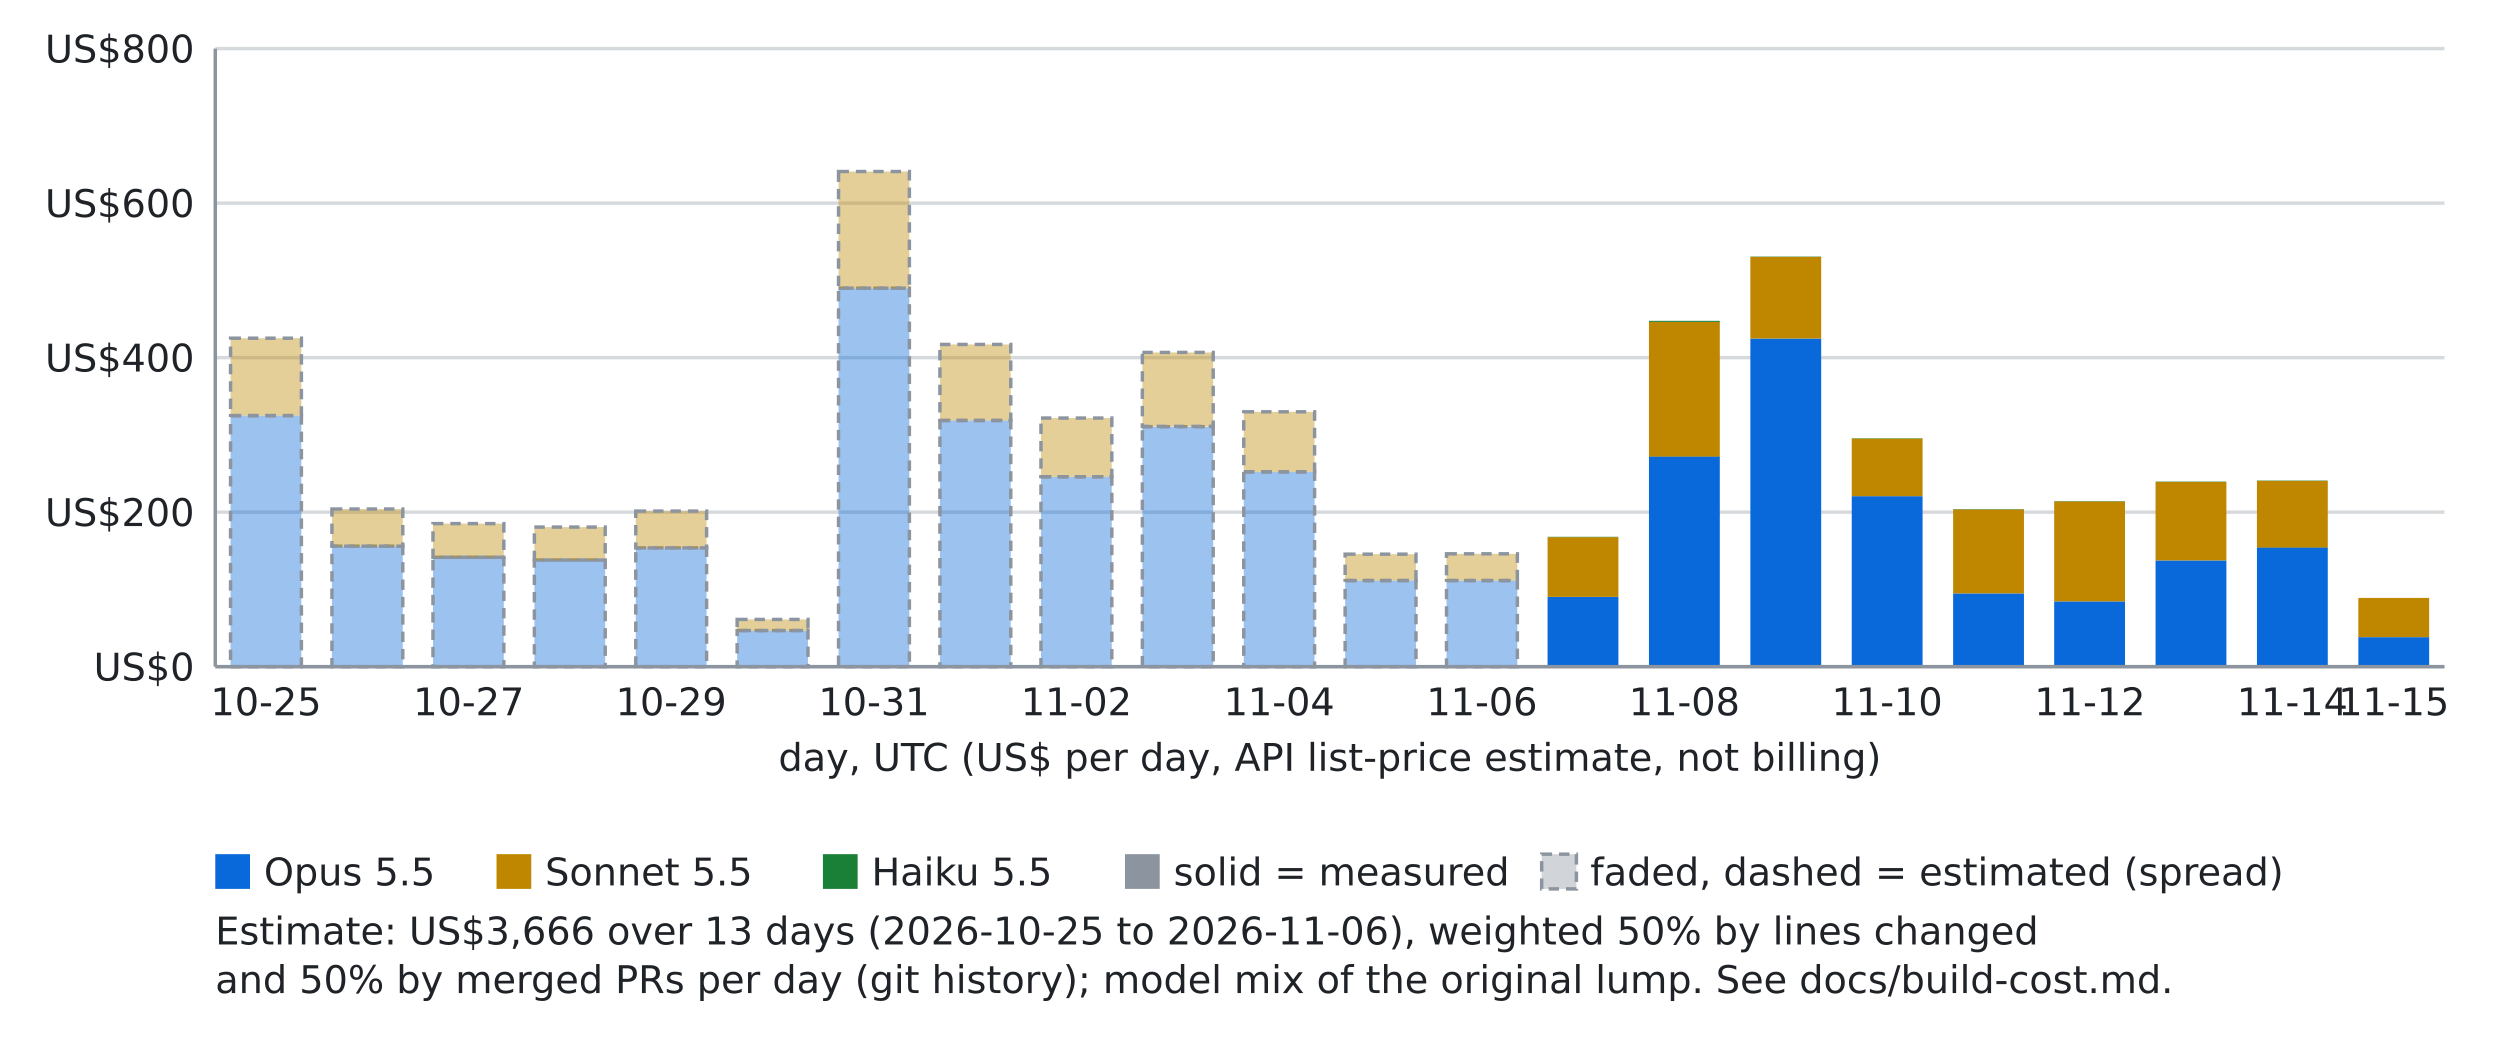
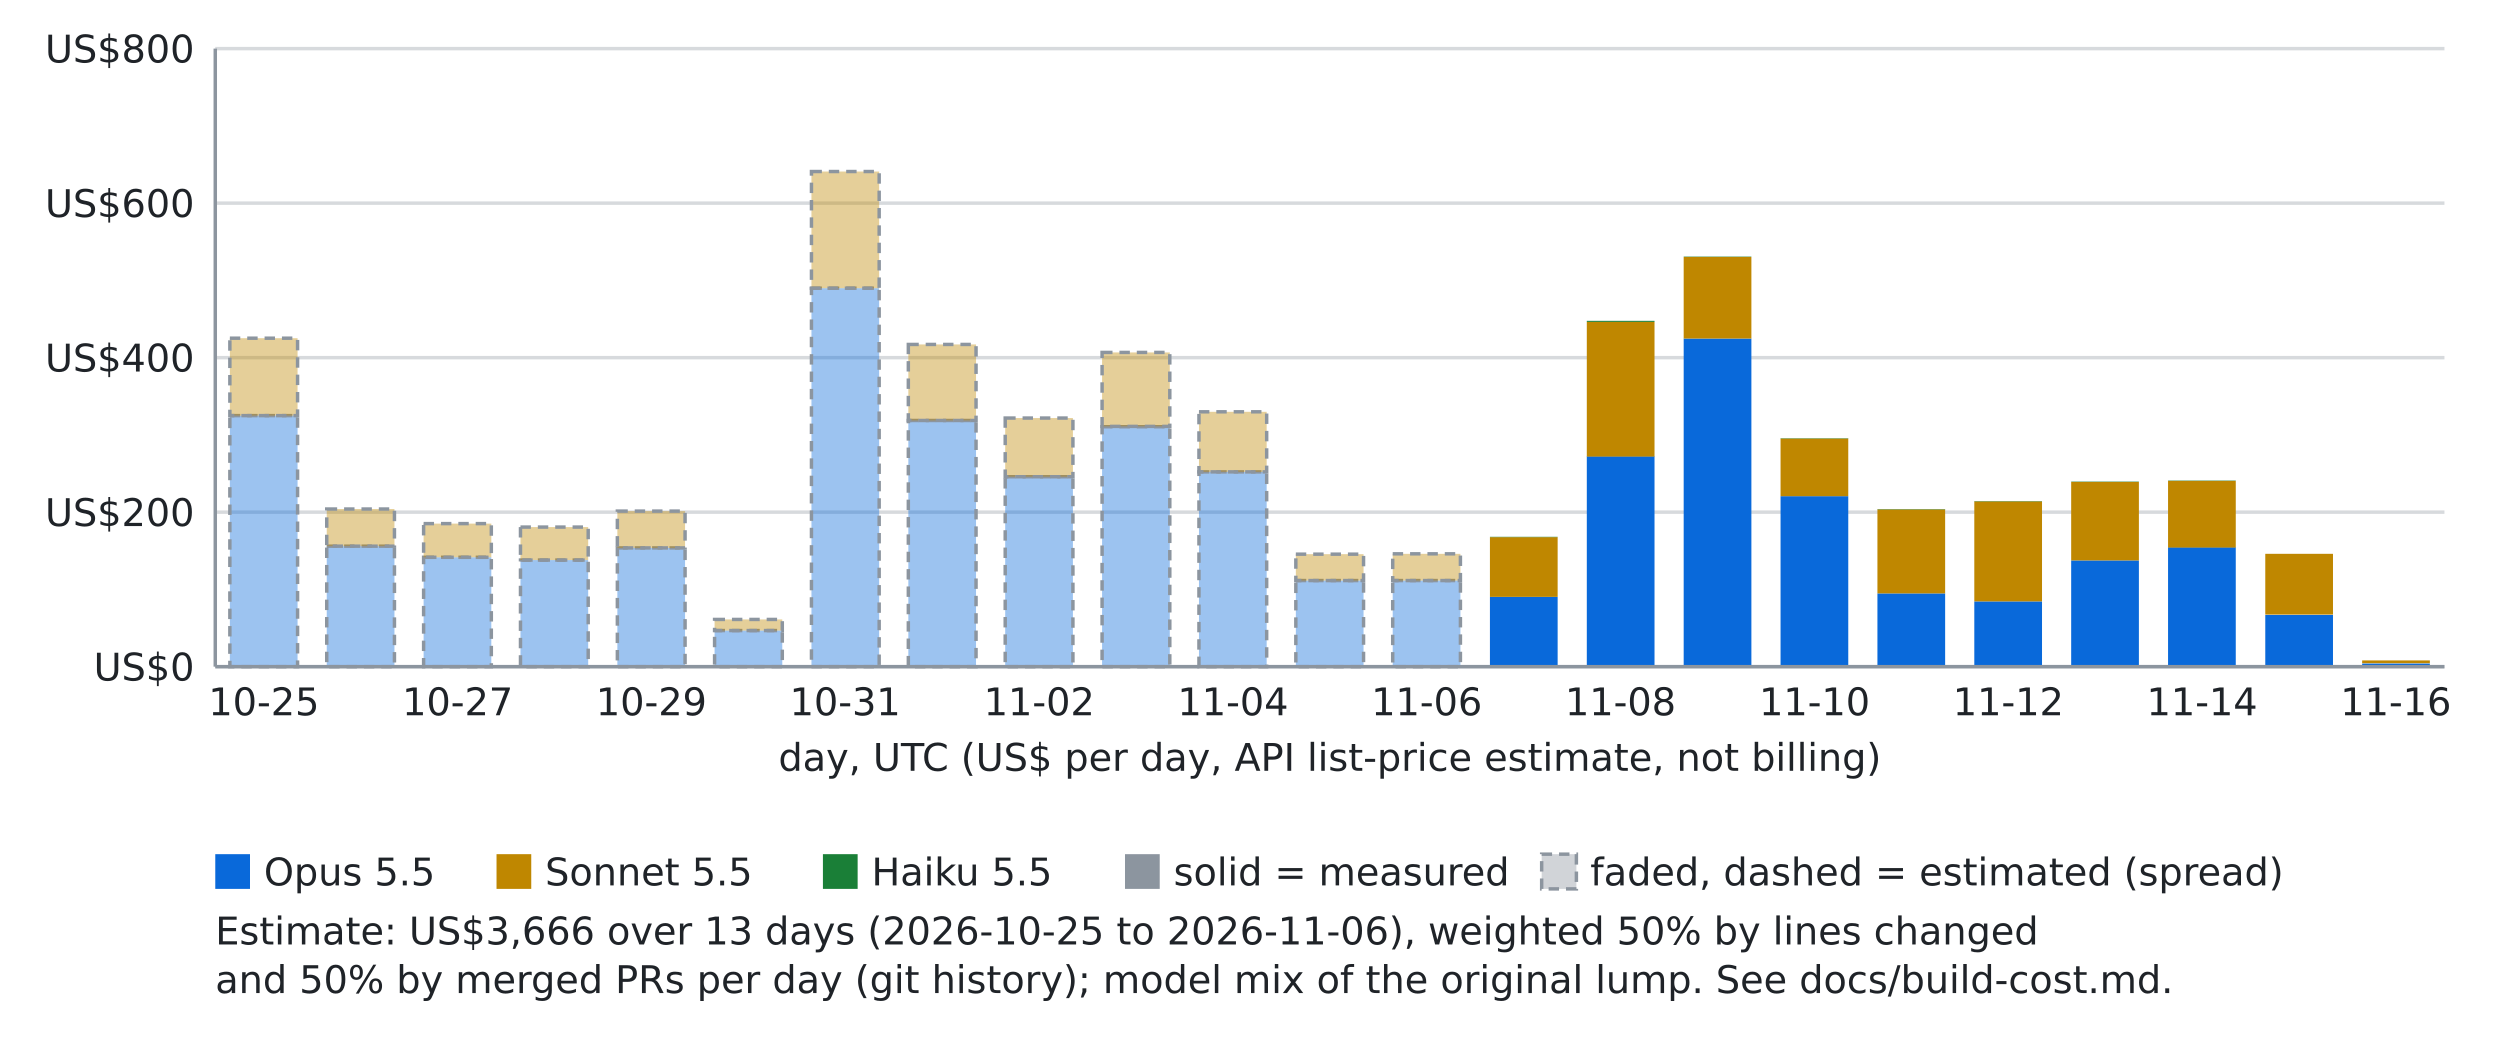
- <svg xmlns="http://www.w3.org/2000/svg" width="720" height="300" viewBox="0 0 720 300" role="img" aria-label="Daily build cost, API list-price estimate, not billing: 2026-10-25 US$425 estimated; 2026-10-26 US$204 estimated; 2026-10-27 US$185 estimated; 2026-10-28 US$181 estimated; 2026-10-29 US$201 estimated; 2026-10-30 US$61 estimated; 2026-10-31 US$641 estimated; 2026-11-01 US$417 estimated; 2026-11-02 US$322 estimated; 2026-11-03 US$407 estimated; 2026-11-04 US$330 estimated; 2026-11-05 US$146 estimated; 2026-11-06 US$146 estimated; 2026-11-07 US$168 measured; 2026-11-08 US$448 measured; 2026-11-09 US$531 measured; 2026-11-10 US$295 measured; 2026-11-11 US$204 measured; 2026-11-12 US$215 measured; 2026-11-13 US$239 measured; 2026-11-14 US$241 measured; 2026-11-15 US$89 measured">
+ <svg xmlns="http://www.w3.org/2000/svg" width="720" height="300" viewBox="0 0 720 300" role="img" aria-label="Daily build cost, API list-price estimate, not billing: 2026-10-25 US$425 estimated; 2026-10-26 US$204 estimated; 2026-10-27 US$185 estimated; 2026-10-28 US$181 estimated; 2026-10-29 US$201 estimated; 2026-10-30 US$61 estimated; 2026-10-31 US$641 estimated; 2026-11-01 US$417 estimated; 2026-11-02 US$322 estimated; 2026-11-03 US$407 estimated; 2026-11-04 US$330 estimated; 2026-11-05 US$146 estimated; 2026-11-06 US$146 estimated; 2026-11-07 US$168 measured; 2026-11-08 US$448 measured; 2026-11-09 US$531 measured; 2026-11-10 US$295 measured; 2026-11-11 US$204 measured; 2026-11-12 US$215 measured; 2026-11-13 US$239 measured; 2026-11-14 US$241 measured; 2026-11-15 US$146 measured; 2026-11-16 US$8 measured">
  <style>text{fill:#1f2328;font:11px Verdana,DejaVu Sans,sans-serif;font-variant-numeric:tabular-nums}.ax{stroke:#8c959f;stroke-width:1}.gr{stroke:#8c959f;stroke-opacity:.35;stroke-width:1}.est{fill-opacity:.4;stroke:#8c959f;stroke-width:1;stroke-dasharray:3 2}.key{fill:#8c959f;fill-opacity:.4;stroke:#8c959f;stroke-dasharray:3 2}.keym{fill:#8c959f}@media (prefers-color-scheme:dark){text{fill:#e6edf3}}.s0{fill:#0969da}.s1{fill:#bf8700}.s2{fill:#1a7f37}.s3{fill:#cf222e}.s4{fill:#8250df}.s5{fill:#6e7781}@media (prefers-color-scheme:dark){.s0{fill:#388bfd}.s1{fill:#d29922}.s2{fill:#3fb950}.s3{fill:#f85149}.s4{fill:#a371f7}.s5{fill:#8b949e}}</style>
  <line class="gr" x1="62" y1="192.0" x2="704" y2="192.0" />
  <text x="56" y="196.0" text-anchor="end">US$0</text>
  <line class="gr" x1="62" y1="147.5" x2="704" y2="147.5" />
  <text x="56" y="151.5" text-anchor="end">US$200</text>
  <line class="gr" x1="62" y1="103.0" x2="704" y2="103.0" />
  <text x="56" y="107.0" text-anchor="end">US$400</text>
  <line class="gr" x1="62" y1="58.5" x2="704" y2="58.5" />
  <text x="56" y="62.5" text-anchor="end">US$600</text>
  <line class="gr" x1="62" y1="14.0" x2="704" y2="14.0" />
  <text x="56" y="18.0" text-anchor="end">US$800</text>
-   <rect x="66.4" y="119.7" width="20.4" height="72.3" class="s0 est" />
-   <rect x="66.4" y="97.4" width="20.4" height="22.3" class="s1 est" />
-   <text x="76.6" y="206" text-anchor="middle">10-25</text>
-   <rect x="95.6" y="157.3" width="20.4" height="34.7" class="s0 est" />
-   <rect x="95.6" y="146.6" width="20.4" height="10.7" class="s1 est" />
-   <rect x="124.7" y="160.5" width="20.4" height="31.5" class="s0 est" />
-   <rect x="124.7" y="150.8" width="20.4" height="9.7" class="s1 est" />
-   <text x="135.0" y="206" text-anchor="middle">10-27</text>
-   <rect x="153.9" y="161.3" width="20.4" height="30.7" class="s0 est" />
-   <rect x="153.9" y="151.8" width="20.4" height="9.5" class="s1 est" />
-   <rect x="183.1" y="157.8" width="20.4" height="34.2" class="s0 est" />
-   <rect x="183.1" y="147.2" width="20.4" height="10.6" class="s1 est" />
-   <text x="193.3" y="206" text-anchor="middle">10-29</text>
-   <rect x="212.3" y="181.6" width="20.4" height="10.4" class="s0 est" />
-   <rect x="212.3" y="178.4" width="20.4" height="3.2" class="s1 est" />
-   <rect x="241.5" y="83.0" width="20.4" height="109.0" class="s0 est" />
-   <rect x="241.5" y="49.4" width="20.4" height="33.6" class="s1 est" />
-   <text x="251.7" y="206" text-anchor="middle">10-31</text>
-   <rect x="270.7" y="121.1" width="20.4" height="70.9" class="s0 est" />
-   <rect x="270.7" y="99.2" width="20.4" height="21.9" class="s1 est" />
-   <rect x="299.8" y="137.3" width="20.4" height="54.7" class="s0 est" />
-   <rect x="299.8" y="120.4" width="20.4" height="16.9" class="s1 est" />
-   <text x="310.0" y="206" text-anchor="middle">11-02</text>
-   <rect x="329.0" y="122.9" width="20.4" height="69.1" class="s0 est" />
-   <rect x="329.0" y="101.5" width="20.4" height="21.3" class="s1 est" />
-   <rect x="358.2" y="135.9" width="20.4" height="56.1" class="s0 est" />
-   <rect x="358.2" y="118.6" width="20.4" height="17.3" class="s1 est" />
-   <text x="368.4" y="206" text-anchor="middle">11-04</text>
-   <rect x="387.4" y="167.2" width="20.4" height="24.8" class="s0 est" />
-   <rect x="387.4" y="159.6" width="20.4" height="7.6" class="s1 est" />
-   <rect x="416.6" y="167.2" width="20.4" height="24.8" class="s0 est" />
-   <rect x="416.6" y="159.5" width="20.4" height="7.7" class="s1 est" />
-   <text x="426.8" y="206" text-anchor="middle">11-06</text>
-   <rect x="445.7" y="171.9" width="20.4" height="20.1" class="s0" />
-   <rect x="445.7" y="154.7" width="20.4" height="17.2" class="s1" />
-   <rect x="445.7" y="154.6" width="20.4" height="0.1" class="s2" />
-   <rect x="474.9" y="131.4" width="20.4" height="60.6" class="s0" />
-   <rect x="474.9" y="92.7" width="20.4" height="38.8" class="s1" />
-   <rect x="474.9" y="92.4" width="20.4" height="0.3" class="s2" />
-   <text x="485.1" y="206" text-anchor="middle">11-08</text>
-   <rect x="504.1" y="97.5" width="20.4" height="94.5" class="s0" />
-   <rect x="504.1" y="74.0" width="20.4" height="23.5" class="s1" />
-   <rect x="504.1" y="73.8" width="20.4" height="0.1" class="s2" />
-   <rect x="533.3" y="142.9" width="20.4" height="49.1" class="s0" />
-   <rect x="533.3" y="126.3" width="20.4" height="16.6" class="s1" />
-   <rect x="533.3" y="126.3" width="20.4" height="0.1" class="s2" />
-   <text x="543.5" y="206" text-anchor="middle">11-10</text>
-   <rect x="562.5" y="170.9" width="20.4" height="21.1" class="s0" />
-   <rect x="562.5" y="146.7" width="20.4" height="24.2" class="s1" />
-   <rect x="562.5" y="146.7" width="20.4" height="0.1" class="s2" />
-   <rect x="591.6" y="173.2" width="20.4" height="18.8" class="s0" />
-   <rect x="591.6" y="144.4" width="20.4" height="28.8" class="s1" />
-   <rect x="591.6" y="144.3" width="20.4" height="0.1" class="s2" />
-   <text x="601.9" y="206" text-anchor="middle">11-12</text>
-   <rect x="620.8" y="161.4" width="20.4" height="30.6" class="s0" />
-   <rect x="620.8" y="138.8" width="20.4" height="22.6" class="s1" />
-   <rect x="620.8" y="138.7" width="20.4" height="0.1" class="s2" />
-   <rect x="650.0" y="157.6" width="20.4" height="34.4" class="s0" />
-   <rect x="650.0" y="138.5" width="20.4" height="19.2" class="s1" />
-   <rect x="650.0" y="138.4" width="20.4" height="0.1" class="s2" />
-   <text x="660.2" y="206" text-anchor="middle">11-14</text>
-   <rect x="679.2" y="183.5" width="20.4" height="8.5" class="s0" />
-   <rect x="679.2" y="172.2" width="20.4" height="11.3" class="s1" />
-   <rect x="679.2" y="172.2" width="20.4" height="0.0" class="s2" />
-   <text x="689.4" y="206" text-anchor="middle">11-15</text>
+   <rect x="66.2" y="119.7" width="19.5" height="72.3" class="s0 est" />
+   <rect x="66.2" y="97.4" width="19.5" height="22.3" class="s1 est" />
+   <text x="76.0" y="206" text-anchor="middle">10-25</text>
+   <rect x="94.1" y="157.3" width="19.5" height="34.7" class="s0 est" />
+   <rect x="94.1" y="146.6" width="19.5" height="10.7" class="s1 est" />
+   <rect x="122.0" y="160.5" width="19.5" height="31.5" class="s0 est" />
+   <rect x="122.0" y="150.8" width="19.5" height="9.7" class="s1 est" />
+   <text x="131.8" y="206" text-anchor="middle">10-27</text>
+   <rect x="149.9" y="161.3" width="19.5" height="30.7" class="s0 est" />
+   <rect x="149.9" y="151.8" width="19.5" height="9.5" class="s1 est" />
+   <rect x="177.8" y="157.8" width="19.5" height="34.2" class="s0 est" />
+   <rect x="177.8" y="147.2" width="19.5" height="10.6" class="s1 est" />
+   <text x="187.6" y="206" text-anchor="middle">10-29</text>
+   <rect x="205.8" y="181.6" width="19.5" height="10.4" class="s0 est" />
+   <rect x="205.8" y="178.4" width="19.5" height="3.2" class="s1 est" />
+   <rect x="233.7" y="83.0" width="19.5" height="109.0" class="s0 est" />
+   <rect x="233.7" y="49.4" width="19.5" height="33.6" class="s1 est" />
+   <text x="243.4" y="206" text-anchor="middle">10-31</text>
+   <rect x="261.6" y="121.1" width="19.5" height="70.9" class="s0 est" />
+   <rect x="261.6" y="99.2" width="19.5" height="21.9" class="s1 est" />
+   <rect x="289.5" y="137.3" width="19.5" height="54.7" class="s0 est" />
+   <rect x="289.5" y="120.4" width="19.5" height="16.9" class="s1 est" />
+   <text x="299.3" y="206" text-anchor="middle">11-02</text>
+   <rect x="317.4" y="122.9" width="19.5" height="69.1" class="s0 est" />
+   <rect x="317.4" y="101.5" width="19.5" height="21.3" class="s1 est" />
+   <rect x="345.3" y="135.9" width="19.5" height="56.1" class="s0 est" />
+   <rect x="345.3" y="118.6" width="19.5" height="17.3" class="s1 est" />
+   <text x="355.1" y="206" text-anchor="middle">11-04</text>
+   <rect x="373.2" y="167.2" width="19.5" height="24.8" class="s0 est" />
+   <rect x="373.2" y="159.6" width="19.5" height="7.6" class="s1 est" />
+   <rect x="401.1" y="167.2" width="19.5" height="24.8" class="s0 est" />
+   <rect x="401.1" y="159.5" width="19.5" height="7.7" class="s1 est" />
+   <text x="410.9" y="206" text-anchor="middle">11-06</text>
+   <rect x="429.1" y="171.9" width="19.5" height="20.1" class="s0" />
+   <rect x="429.1" y="154.7" width="19.5" height="17.2" class="s1" />
+   <rect x="429.1" y="154.6" width="19.5" height="0.1" class="s2" />
+   <rect x="457.0" y="131.4" width="19.5" height="60.6" class="s0" />
+   <rect x="457.0" y="92.7" width="19.5" height="38.8" class="s1" />
+   <rect x="457.0" y="92.4" width="19.5" height="0.3" class="s2" />
+   <text x="466.7" y="206" text-anchor="middle">11-08</text>
+   <rect x="484.9" y="97.5" width="19.5" height="94.5" class="s0" />
+   <rect x="484.9" y="74.0" width="19.5" height="23.5" class="s1" />
+   <rect x="484.9" y="73.8" width="19.5" height="0.1" class="s2" />
+   <rect x="512.8" y="142.9" width="19.5" height="49.1" class="s0" />
+   <rect x="512.8" y="126.3" width="19.5" height="16.6" class="s1" />
+   <rect x="512.8" y="126.3" width="19.5" height="0.1" class="s2" />
+   <text x="522.6" y="206" text-anchor="middle">11-10</text>
+   <rect x="540.7" y="170.9" width="19.5" height="21.1" class="s0" />
+   <rect x="540.7" y="146.7" width="19.5" height="24.2" class="s1" />
+   <rect x="540.7" y="146.7" width="19.5" height="0.1" class="s2" />
+   <rect x="568.6" y="173.2" width="19.5" height="18.8" class="s0" />
+   <rect x="568.6" y="144.4" width="19.5" height="28.8" class="s1" />
+   <rect x="568.6" y="144.3" width="19.5" height="0.1" class="s2" />
+   <text x="578.4" y="206" text-anchor="middle">11-12</text>
+   <rect x="596.5" y="161.4" width="19.5" height="30.6" class="s0" />
+   <rect x="596.5" y="138.8" width="19.5" height="22.6" class="s1" />
+   <rect x="596.5" y="138.7" width="19.5" height="0.1" class="s2" />
+   <rect x="624.4" y="157.6" width="19.5" height="34.4" class="s0" />
+   <rect x="624.4" y="138.5" width="19.5" height="19.2" class="s1" />
+   <rect x="624.4" y="138.4" width="19.5" height="0.1" class="s2" />
+   <text x="634.2" y="206" text-anchor="middle">11-14</text>
+   <rect x="652.4" y="177.1" width="19.5" height="14.9" class="s0" />
+   <rect x="652.4" y="159.5" width="19.5" height="17.5" class="s1" />
+   <rect x="652.4" y="159.5" width="19.5" height="0.0" class="s2" />
+   <rect x="680.3" y="191.1" width="19.5" height="0.9" class="s0" />
+   <rect x="680.3" y="190.2" width="19.5" height="0.8" class="s1" />
+   <rect x="680.3" y="190.2" width="19.5" height="0.0" class="s2" />
+   <text x="690.0" y="206" text-anchor="middle">11-16</text>
  <line class="ax" x1="62" y1="14" x2="62" y2="192" />
  <line class="ax" x1="62" y1="192" x2="704" y2="192" />
  <text x="383" y="222" text-anchor="middle">day, UTC (US$ per day, API list-price estimate, not billing)</text>
  <rect x="62" y="246" width="10" height="10" class="s0" />
  <text x="76" y="255">Opus 5.5</text>
  <rect x="143" y="246" width="10" height="10" class="s1" />
  <text x="157" y="255">Sonnet 5.5</text>
  <rect x="237" y="246" width="10" height="10" class="s2" />
  <text x="251" y="255">Haiku 5.5</text>
  <rect x="324" y="246" width="10" height="10" class="keym" />
  <text x="338" y="255">solid = measured</text>
  <rect x="444" y="246" width="10" height="10" class="key" />
  <text x="458" y="255">faded, dashed = estimated (spread)</text>
  <text x="62" y="272">Estimate: US$3,666 over 13 days (2026-10-25 to 2026-11-06), weighted 50% by lines changed</text>
  <text x="62" y="286">and 50% by merged PRs per day (git history); model mix of the original lump. See docs/build-cost.md.</text>
</svg>
